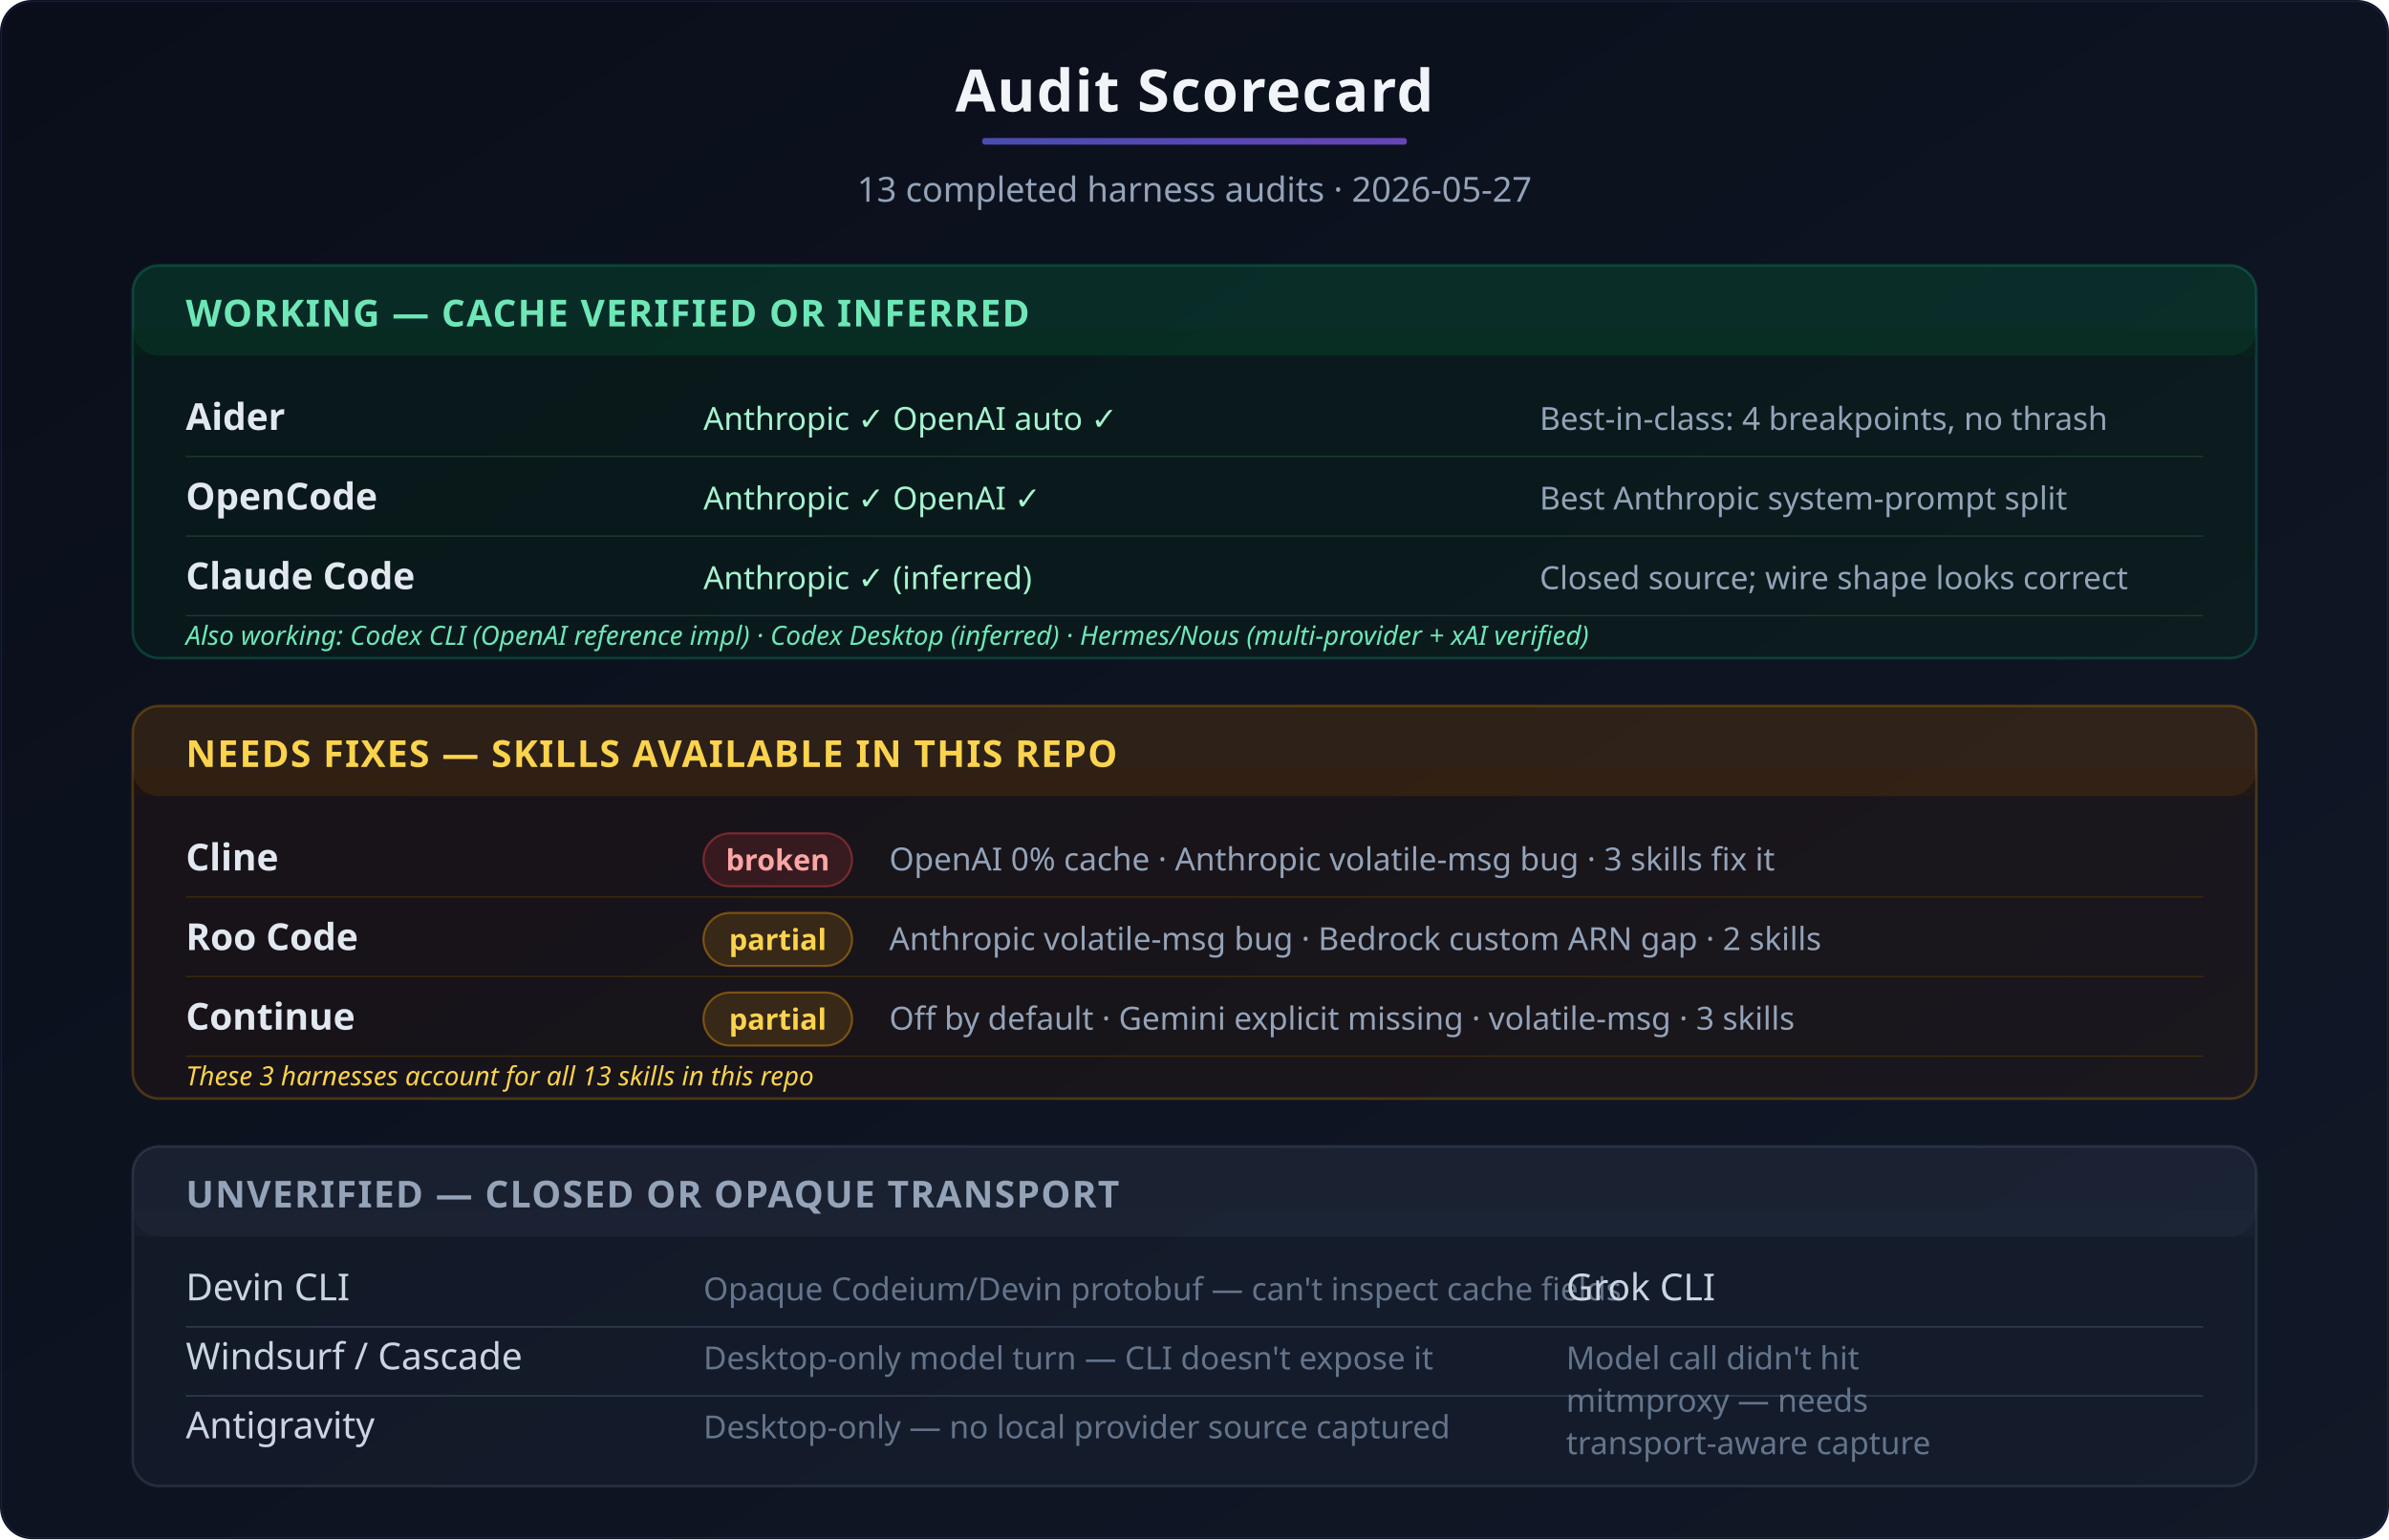
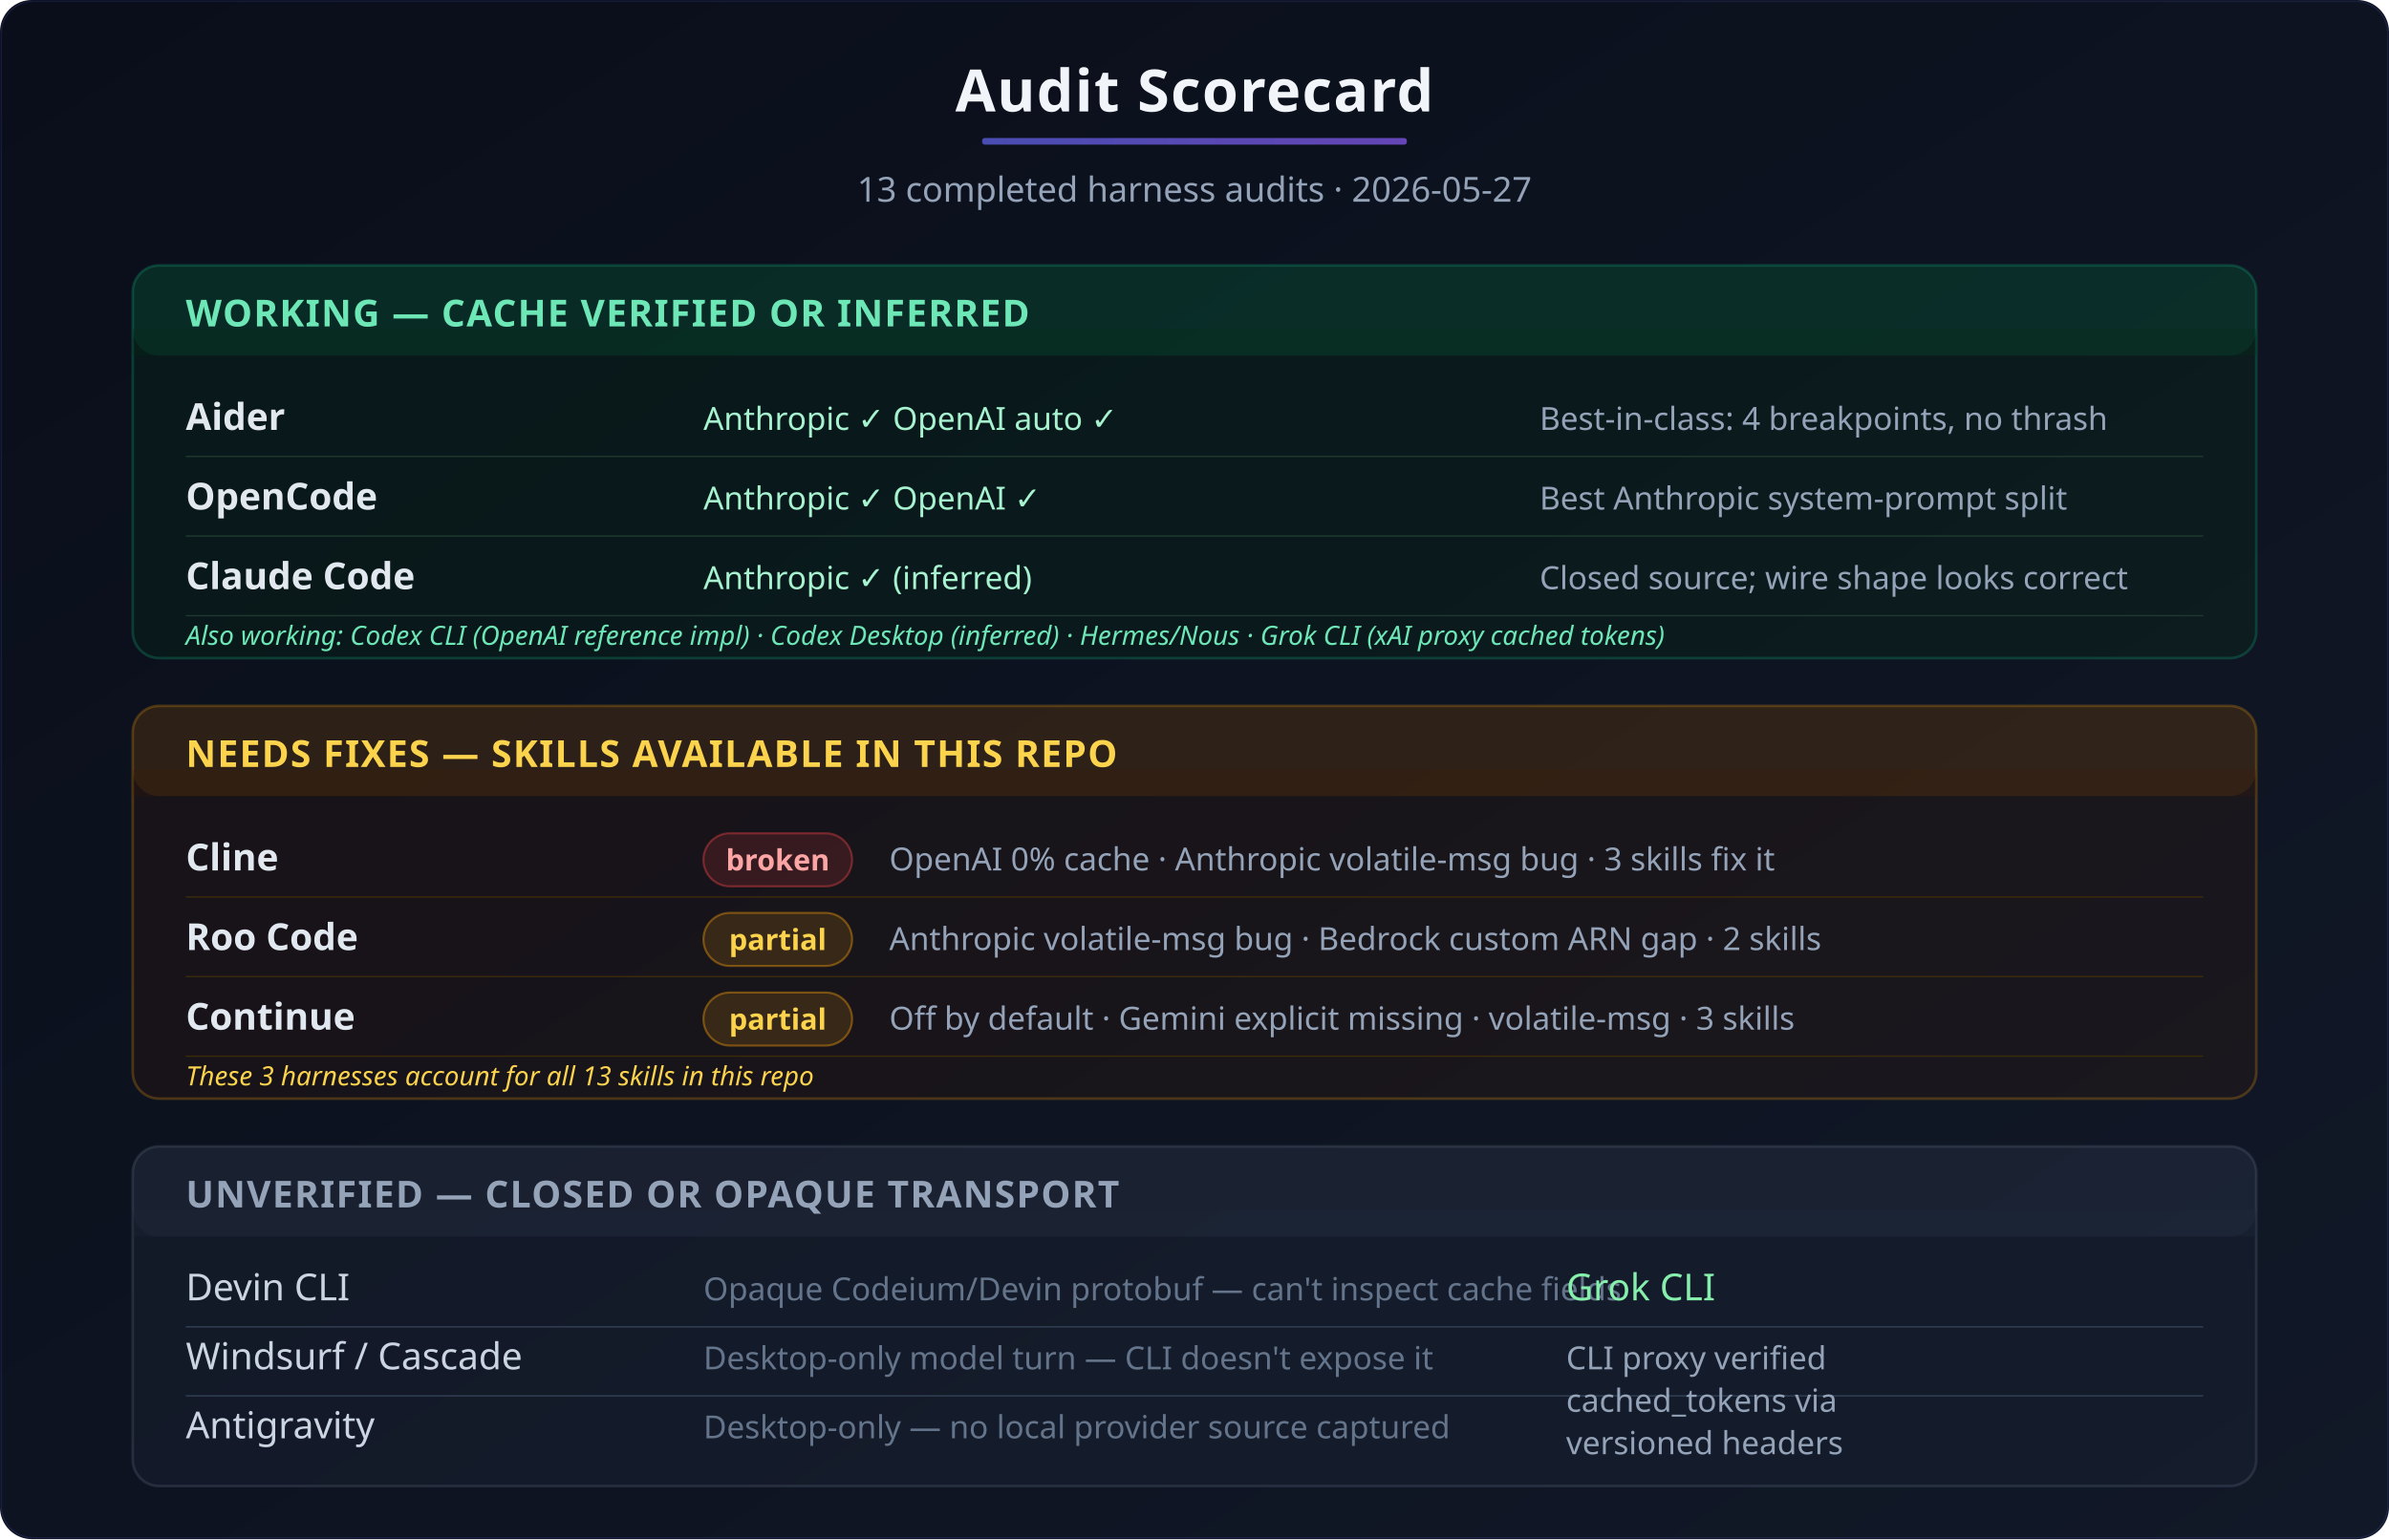
<svg xmlns="http://www.w3.org/2000/svg" viewBox="0 0 900 580" width="900" height="580">
  <defs>
    <linearGradient id="sc-bg" x1="0%" y1="0%" x2="100%" y2="100%">
      <stop offset="0%" stop-color="#0a0e1a" />
      <stop offset="100%" stop-color="#111827" />
    </linearGradient>
    <linearGradient id="sc-accent" x1="0%" y1="0%" x2="100%" y2="0%">
      <stop offset="0%" stop-color="#6366f1" />
      <stop offset="100%" stop-color="#8b5cf6" />
    </linearGradient>
  </defs>
  <rect width="900" height="580" rx="12" fill="url(#sc-bg)" />
  <text x="450" y="42" text-anchor="middle" font-family="'Segoe UI', system-ui, sans-serif" font-size="22" font-weight="700" fill="#f1f5f9" letter-spacing="0.5">Audit Scorecard</text>
  <rect x="370" y="52" width="160" height="2.5" rx="1" fill="url(#sc-accent)" opacity="0.7" />
  <text x="450" y="76" text-anchor="middle" font-family="'Segoe UI', system-ui, sans-serif" font-size="13" fill="#94a3b8">13 completed harness audits · 2026-05-27</text>
  <g transform="translate(50, 100)">
    <rect x="0" y="0" width="800" height="148" rx="10" fill="#052e16" fill-opacity="0.3" stroke="#10b981" stroke-width="1" stroke-opacity="0.25" />
    <rect x="0" y="0" width="800" height="34" rx="10" fill="#10b981" fill-opacity="0.12" />
    <rect x="0" y="24" width="800" height="10" fill="#052e16" fill-opacity="0.3" />
    <text x="20" y="23" font-family="'Segoe UI', system-ui, sans-serif" font-size="14" font-weight="700" fill="#6ee7b7" letter-spacing="0.5">WORKING — CACHE VERIFIED OR INFERRED</text>
    <text x="20" y="62" font-family="'Segoe UI', system-ui, sans-serif" font-size="14" font-weight="600" fill="#e2e8f0">Aider</text>
    <text x="215" y="62" font-family="'Segoe UI', system-ui, sans-serif" font-size="12" fill="#a7f3d0">Anthropic ✓  OpenAI auto ✓</text>
    <text x="530" y="62" font-family="'Segoe UI', system-ui, sans-serif" font-size="12" fill="#94a3b8">Best-in-class: 4 breakpoints, no thrash</text>
    <line x1="20" y1="72" x2="780" y2="72" stroke="#1e3a2f" stroke-width="0.5" />
    <text x="20" y="92" font-family="'Segoe UI', system-ui, sans-serif" font-size="14" font-weight="600" fill="#e2e8f0">OpenCode</text>
    <text x="215" y="92" font-family="'Segoe UI', system-ui, sans-serif" font-size="12" fill="#a7f3d0">Anthropic ✓  OpenAI ✓</text>
    <text x="530" y="92" font-family="'Segoe UI', system-ui, sans-serif" font-size="12" fill="#94a3b8">Best Anthropic system-prompt split</text>
    <line x1="20" y1="102" x2="780" y2="102" stroke="#1e3a2f" stroke-width="0.5" />
    <text x="20" y="122" font-family="'Segoe UI', system-ui, sans-serif" font-size="14" font-weight="600" fill="#e2e8f0">Claude Code</text>
    <text x="215" y="122" font-family="'Segoe UI', system-ui, sans-serif" font-size="12" fill="#a7f3d0">Anthropic ✓ (inferred)</text>
    <text x="530" y="122" font-family="'Segoe UI', system-ui, sans-serif" font-size="12" fill="#94a3b8">Closed source; wire shape looks correct</text>
    <line x1="20" y1="132" x2="780" y2="132" stroke="#1e3a2f" stroke-width="0.5" />
-     <text x="20" y="143" font-family="'Segoe UI', system-ui, sans-serif" font-size="10" fill="#6ee7b7" font-style="italic">Also working: Codex CLI (OpenAI reference impl) · Codex Desktop (inferred) · Hermes/Nous (multi-provider + xAI verified)</text>
+     <text x="20" y="143" font-family="'Segoe UI', system-ui, sans-serif" font-size="10" fill="#6ee7b7" font-style="italic">Also working: Codex CLI (OpenAI reference impl) · Codex Desktop (inferred) · Hermes/Nous · Grok CLI (xAI proxy cached tokens)</text>
  </g>
  <g transform="translate(50, 266)">
    <rect x="0" y="0" width="800" height="148" rx="10" fill="#451a03" fill-opacity="0.2" stroke="#f59e0b" stroke-width="1" stroke-opacity="0.25" />
    <rect x="0" y="0" width="800" height="34" rx="10" fill="#f59e0b" fill-opacity="0.1" />
    <rect x="0" y="24" width="800" height="10" fill="#451a03" fill-opacity="0.2" />
    <text x="20" y="23" font-family="'Segoe UI', system-ui, sans-serif" font-size="14" font-weight="700" fill="#fcd34d" letter-spacing="0.5">NEEDS FIXES — SKILLS AVAILABLE IN THIS REPO</text>
    <text x="20" y="62" font-family="'Segoe UI', system-ui, sans-serif" font-size="14" font-weight="600" fill="#e2e8f0">Cline</text>
    <rect x="215" y="48" width="56" height="20" rx="10" fill="#ef4444" fill-opacity="0.15" stroke="#ef4444" stroke-width="0.8" stroke-opacity="0.4" />
    <text x="243" y="62" text-anchor="middle" font-family="'Segoe UI', system-ui, sans-serif" font-size="11" font-weight="600" fill="#fca5a5">broken</text>
    <text x="285" y="62" font-family="'Segoe UI', system-ui, sans-serif" font-size="12" fill="#94a3b8">OpenAI 0% cache · Anthropic volatile-msg bug · 3 skills fix it</text>
    <line x1="20" y1="72" x2="780" y2="72" stroke="#3d2a0a" stroke-width="0.5" />
    <text x="20" y="92" font-family="'Segoe UI', system-ui, sans-serif" font-size="14" font-weight="600" fill="#e2e8f0">Roo Code</text>
    <rect x="215" y="78" width="56" height="20" rx="10" fill="#f59e0b" fill-opacity="0.15" stroke="#f59e0b" stroke-width="0.8" stroke-opacity="0.4" />
    <text x="243" y="92" text-anchor="middle" font-family="'Segoe UI', system-ui, sans-serif" font-size="11" font-weight="600" fill="#fcd34d">partial</text>
    <text x="285" y="92" font-family="'Segoe UI', system-ui, sans-serif" font-size="12" fill="#94a3b8">Anthropic volatile-msg bug · Bedrock custom ARN gap · 2 skills</text>
    <line x1="20" y1="102" x2="780" y2="102" stroke="#3d2a0a" stroke-width="0.5" />
    <text x="20" y="122" font-family="'Segoe UI', system-ui, sans-serif" font-size="14" font-weight="600" fill="#e2e8f0">Continue</text>
    <rect x="215" y="108" width="56" height="20" rx="10" fill="#f59e0b" fill-opacity="0.15" stroke="#f59e0b" stroke-width="0.8" stroke-opacity="0.4" />
    <text x="243" y="122" text-anchor="middle" font-family="'Segoe UI', system-ui, sans-serif" font-size="11" font-weight="600" fill="#fcd34d">partial</text>
    <text x="285" y="122" font-family="'Segoe UI', system-ui, sans-serif" font-size="12" fill="#94a3b8">Off by default · Gemini explicit missing · volatile-msg · 3 skills</text>
    <line x1="20" y1="132" x2="780" y2="132" stroke="#3d2a0a" stroke-width="0.5" />
    <text x="20" y="143" font-family="'Segoe UI', system-ui, sans-serif" font-size="10" fill="#fcd34d" font-style="italic">These 3 harnesses account for all 13 skills in this repo</text>
  </g>
  <g transform="translate(50, 432)">
    <rect x="0" y="0" width="800" height="128" rx="10" fill="#1e293b" fill-opacity="0.3" stroke="#64748b" stroke-width="1" stroke-opacity="0.25" />
    <rect x="0" y="0" width="800" height="34" rx="10" fill="#64748b" fill-opacity="0.08" />
    <rect x="0" y="24" width="800" height="10" fill="#1e293b" fill-opacity="0.3" />
    <text x="20" y="23" font-family="'Segoe UI', system-ui, sans-serif" font-size="14" font-weight="700" fill="#94a3b8" letter-spacing="0.5">UNVERIFIED — CLOSED OR OPAQUE TRANSPORT</text>
    <text x="20" y="58" font-family="'Segoe UI', system-ui, sans-serif" font-size="14" font-weight="500" fill="#cbd5e1">Devin CLI</text>
    <text x="215" y="58" font-family="'Segoe UI', system-ui, sans-serif" font-size="12" fill="#64748b">Opaque Codeium/Devin protobuf — can't inspect cache fields</text>
    <line x1="20" y1="68" x2="780" y2="68" stroke="#334155" stroke-width="0.5" />
    <text x="20" y="84" font-family="'Segoe UI', system-ui, sans-serif" font-size="14" font-weight="500" fill="#cbd5e1">Windsurf / Cascade</text>
    <text x="215" y="84" font-family="'Segoe UI', system-ui, sans-serif" font-size="12" fill="#64748b">Desktop-only model turn — CLI doesn't expose it</text>
    <line x1="20" y1="94" x2="780" y2="94" stroke="#334155" stroke-width="0.5" />
    <text x="20" y="110" font-family="'Segoe UI', system-ui, sans-serif" font-size="14" font-weight="500" fill="#cbd5e1">Antigravity</text>
    <text x="215" y="110" font-family="'Segoe UI', system-ui, sans-serif" font-size="12" fill="#64748b">Desktop-only — no local provider source captured</text>
-     <text x="540" y="58" font-family="'Segoe UI', system-ui, sans-serif" font-size="14" font-weight="500" fill="#cbd5e1">Grok CLI</text>
-     <text x="540" y="84" font-family="'Segoe UI', system-ui, sans-serif" font-size="12" fill="#64748b">Model call didn't hit</text>
-     <text x="540" y="100" font-family="'Segoe UI', system-ui, sans-serif" font-size="12" fill="#64748b">mitmproxy — needs</text>
-     <text x="540" y="116" font-family="'Segoe UI', system-ui, sans-serif" font-size="12" fill="#64748b">transport-aware capture</text>
+     <text x="540" y="58" font-family="'Segoe UI', system-ui, sans-serif" font-size="14" font-weight="500" fill="#86efac">Grok CLI</text>
+     <text x="540" y="84" font-family="'Segoe UI', system-ui, sans-serif" font-size="12" fill="#94a3b8">CLI proxy verified</text>
+     <text x="540" y="100" font-family="'Segoe UI', system-ui, sans-serif" font-size="12" fill="#94a3b8">cached_tokens via</text>
+     <text x="540" y="116" font-family="'Segoe UI', system-ui, sans-serif" font-size="12" fill="#94a3b8">versioned headers</text>
  </g>
  <rect x="0.5" y="0.5" width="899" height="579" rx="12" fill="none" stroke="#6366f1" stroke-width="0.5" stroke-opacity="0.15" />
</svg>
